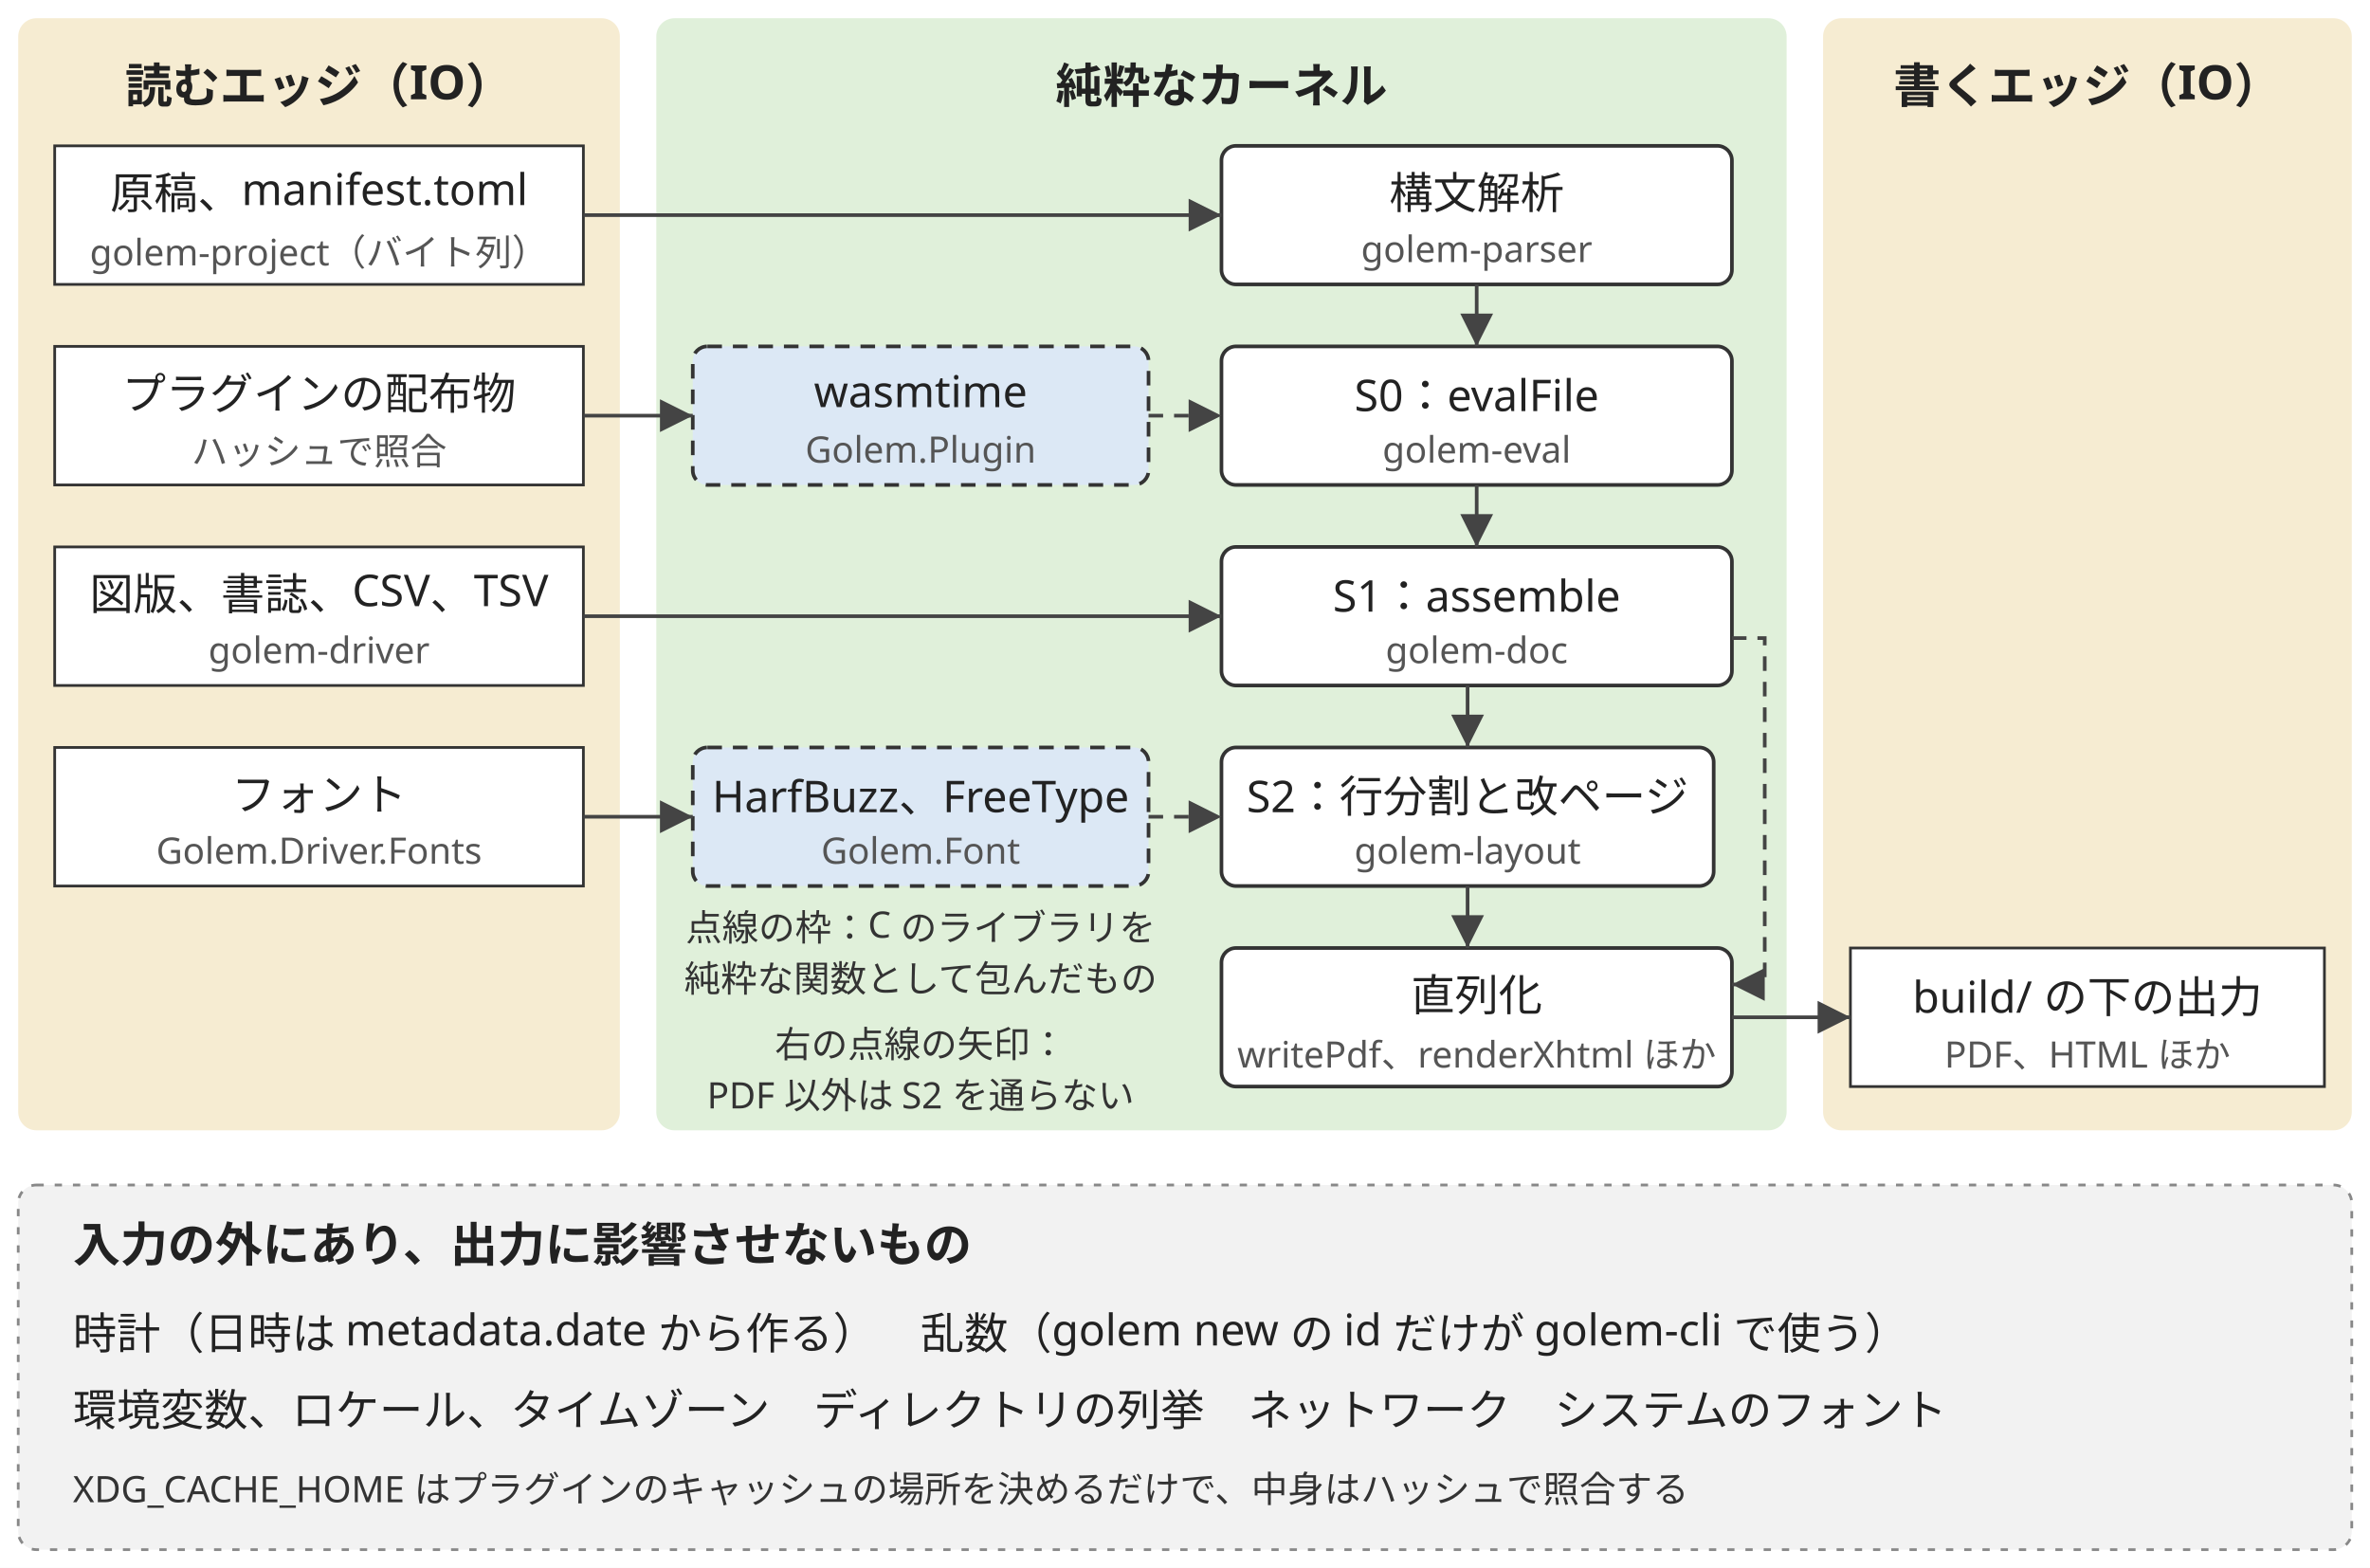
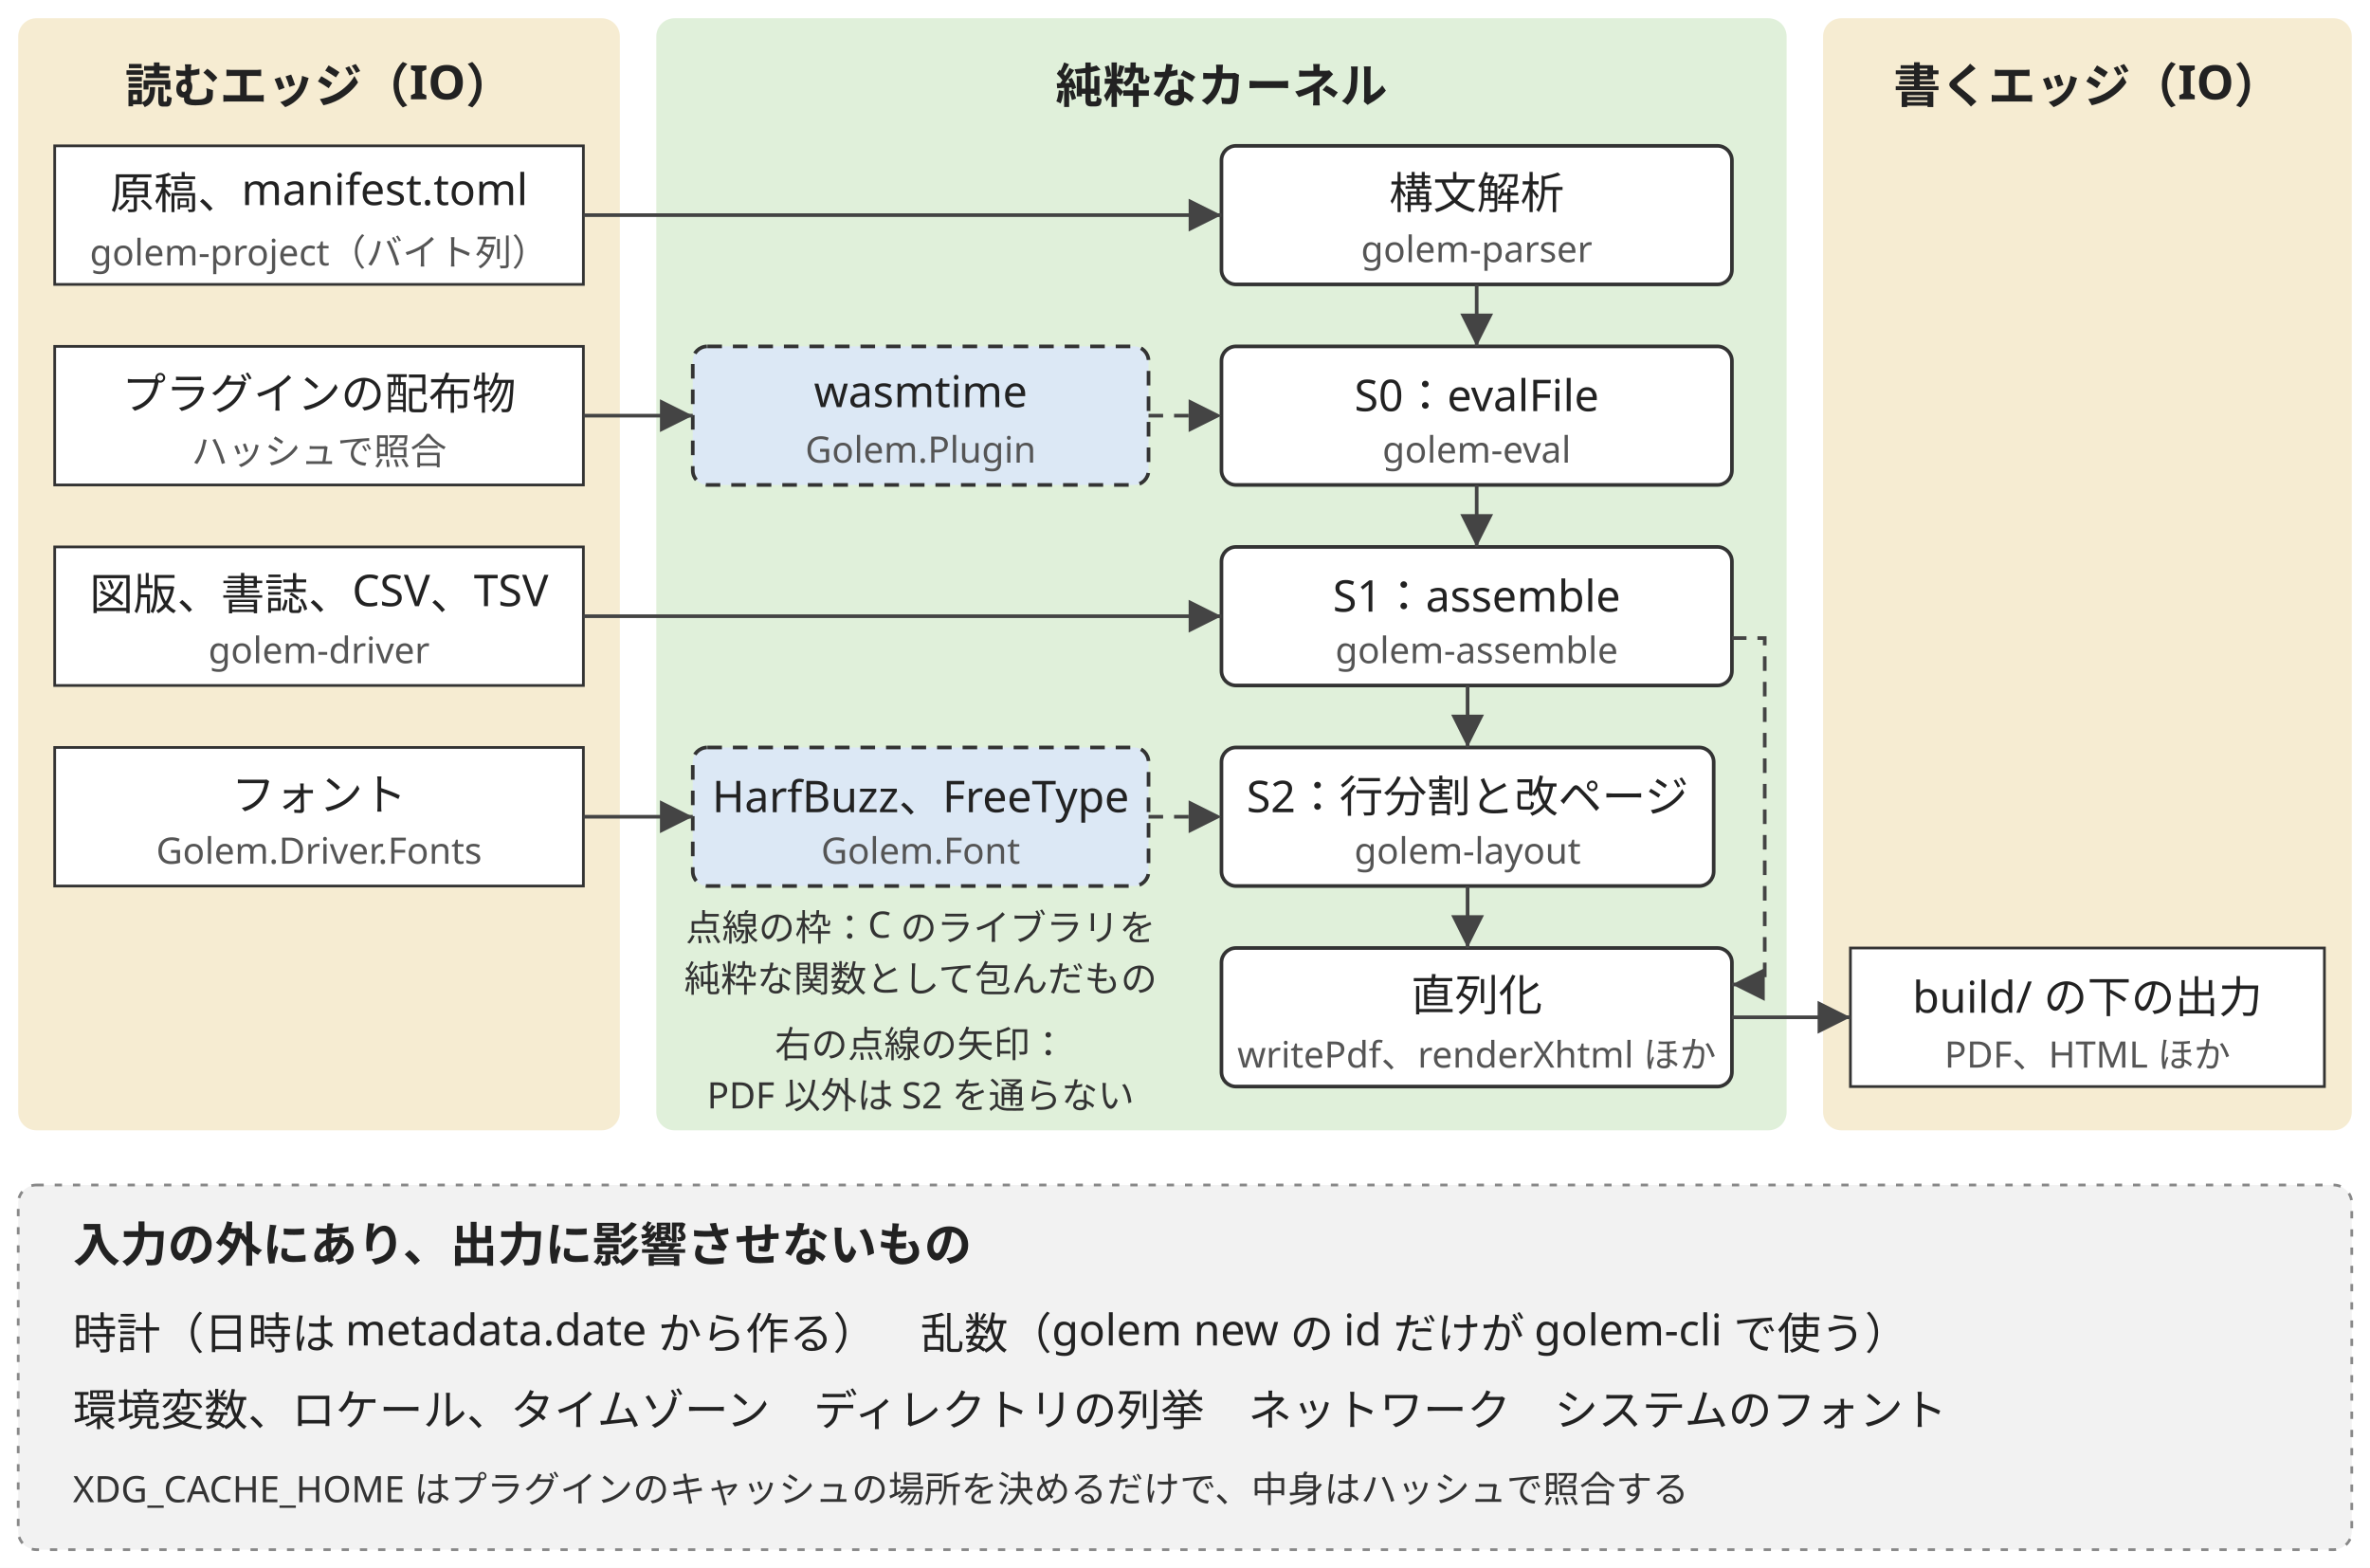
<svg xmlns="http://www.w3.org/2000/svg" width="1300" height="860" viewBox="0 0 1300 860">
  <style>
    @font-face { font-family: "Fig Sans"; src: url("../../fonts/NotoSansJP-Regular.otf"); }
    @font-face { font-family: "Fig Sans"; font-weight: bold; src: url("../../fonts/NotoSansJP-Bold.otf"); }
    text { font-family: "Fig Sans", sans-serif; font-size: 24px; fill: #222; }
    .c { text-anchor: middle; dominant-baseline: central; }
    .mod { font-size: 20px; fill: #555; }
    .band { font-size: 26px; font-weight: bold; }
    .label { font-size: 20px; fill: #333; }
    rect.proc { stroke: #333; stroke-width: 2; rx: 8; fill: #fff; }
    rect.ffi { stroke: #333; stroke-width: 2; stroke-dasharray: 8 6; rx: 8; fill: #dce8f5; }
    rect.io { fill: #fff; stroke: #333; stroke-width: 1.5; }
    .ioband { fill: #f6ecd2; }
    .coreband { fill: #e0f0da; }
    line, path.edge { stroke: #444; stroke-width: 2; fill: none; marker-end: url(#arrow); }
    .dash { stroke-dasharray: 8 6; }
  </style>
  <defs>
    <marker id="arrow" viewBox="0 0 10 10" refX="10" refY="5" markerWidth="9" markerHeight="9" orient="auto-start-reverse">
      <path d="M0,0 L10,5 L0,10 z" fill="#444" />
    </marker>
  </defs>
  <rect width="1300" height="860" fill="#fff" />
  <rect class="ioband" x="10" y="10" width="330" height="610" rx="10" />
  <rect class="coreband" x="360" y="10" width="620" height="610" rx="10" />
  <rect class="ioband" x="1000" y="10" width="290" height="610" rx="10" />
  <text class="c band" x="175" y="45">読むエッジ（IO）</text>
  <text class="c band" x="670" y="45">純粋なカーネル</text>
  <text class="c band" x="1145" y="45">書くエッジ（IO）</text>
  <rect class="io" x="30" y="80" width="290" height="76" />
  <text class="c" x="175" y="104">原稿、manifest.toml</text>
  <text class="c mod" x="175" y="136">golem-project（バイト列）</text>
  <rect class="io" x="30" y="190" width="290" height="76" />
  <text class="c" x="175" y="214">プラグインの配布物</text>
  <text class="c mod" x="175" y="246">ハッシュで照合</text>
  <rect class="io" x="30" y="300" width="290" height="76" />
  <text class="c" x="175" y="324">図版、書誌、CSV、TSV</text>
  <text class="c mod" x="175" y="356">golem-driver</text>
  <rect class="io" x="30" y="410" width="290" height="76" />
  <text class="c" x="175" y="434">フォント</text>
  <text class="c mod" x="175" y="466">Golem.Driver.Fonts</text>
  <rect class="proc" x="670" y="80" width="280" height="76" />
  <text class="c" x="810" y="104">構文解析</text>
  <text class="c mod" x="810" y="136">golem-parser</text>
  <rect class="proc" x="670" y="190" width="280" height="76" />
  <text class="c" x="810" y="214">S0：evalFile</text>
  <text class="c mod" x="810" y="246">golem-eval</text>
  <rect class="proc" x="670" y="300" width="280" height="76" />
  <text class="c" x="810" y="324">S1：assemble</text>
-   <text class="c mod" x="810" y="356">golem-doc</text>
+   <text class="c mod" x="810" y="356">golem-assemble</text>
  <rect class="proc" x="670" y="410" width="270" height="76" />
  <text class="c" x="805" y="434">S2：行分割と改ページ</text>
  <text class="c mod" x="805" y="466">golem-layout</text>
  <rect class="proc" x="670" y="520" width="280" height="76" />
  <text class="c" x="810" y="544">直列化</text>
  <text class="c mod" x="810" y="576">writePdf、renderXhtml ほか</text>
  <line x1="810" y1="156" x2="810" y2="190" />
  <line x1="810" y1="266" x2="810" y2="300" />
  <line x1="805" y1="376" x2="805" y2="410" />
  <line x1="805" y1="486" x2="805" y2="520" />
  <path class="edge dash" d="M950,350 H968 V540 H950" />
  <rect class="ffi" x="380" y="190" width="250" height="76" />
  <text class="c" x="505" y="214">wasmtime</text>
  <text class="c mod" x="505" y="246">Golem.Plugin</text>
  <rect class="ffi" x="380" y="410" width="250" height="76" />
  <text class="c" x="505" y="434">HarfBuzz、FreeType</text>
  <text class="c mod" x="505" y="466">Golem.Font</text>
  <line class="dash" x1="630" y1="228" x2="670" y2="228" />
  <line class="dash" x1="630" y1="448" x2="670" y2="448" />
  <text class="label" x="505" y="516" text-anchor="middle">点線の枠：C のライブラリを</text>
  <text class="label" x="505" y="544" text-anchor="middle">純粋な関数として包んだもの</text>
  <text class="label" x="505" y="580" text-anchor="middle">右の点線の矢印：</text>
  <text class="label" x="505" y="608" text-anchor="middle">PDF 以外は S2 を通らない</text>
  <path class="edge" d="M320,118 H670" />
  <line x1="320" y1="228" x2="380" y2="228" />
  <path class="edge" d="M320,338 H670" />
  <line x1="320" y1="448" x2="380" y2="448" />
  <rect class="io" x="1015" y="520" width="260" height="76" />
  <text class="c" x="1145" y="544">build/ の下の出力</text>
  <text class="c mod" x="1145" y="576">PDF、HTML ほか</text>
  <line x1="950" y1="558" x2="1015" y2="558" />
  <rect x="10" y="650" width="1280" height="200" rx="10" fill="#f2f2f2" stroke="#888" stroke-width="1.5" stroke-dasharray="4 6" />
  <text class="band" x="40" y="692">入力の外にあり、出力に影響させないもの</text>
  <text x="40" y="740">時計（日時は metadata.date から作る）　乱数（golem new の id だけが golem-cli で使う）</text>
  <text x="40" y="782">環境変数、ロケール、タイムゾーン　ディレクトリの列挙　ネットワーク　システムのフォント</text>
  <text x="40" y="824" class="label">XDG_CACHE_HOME はプラグインのキャッシュの場所を決めるだけで、中身はハッシュで照合する</text>
</svg>
